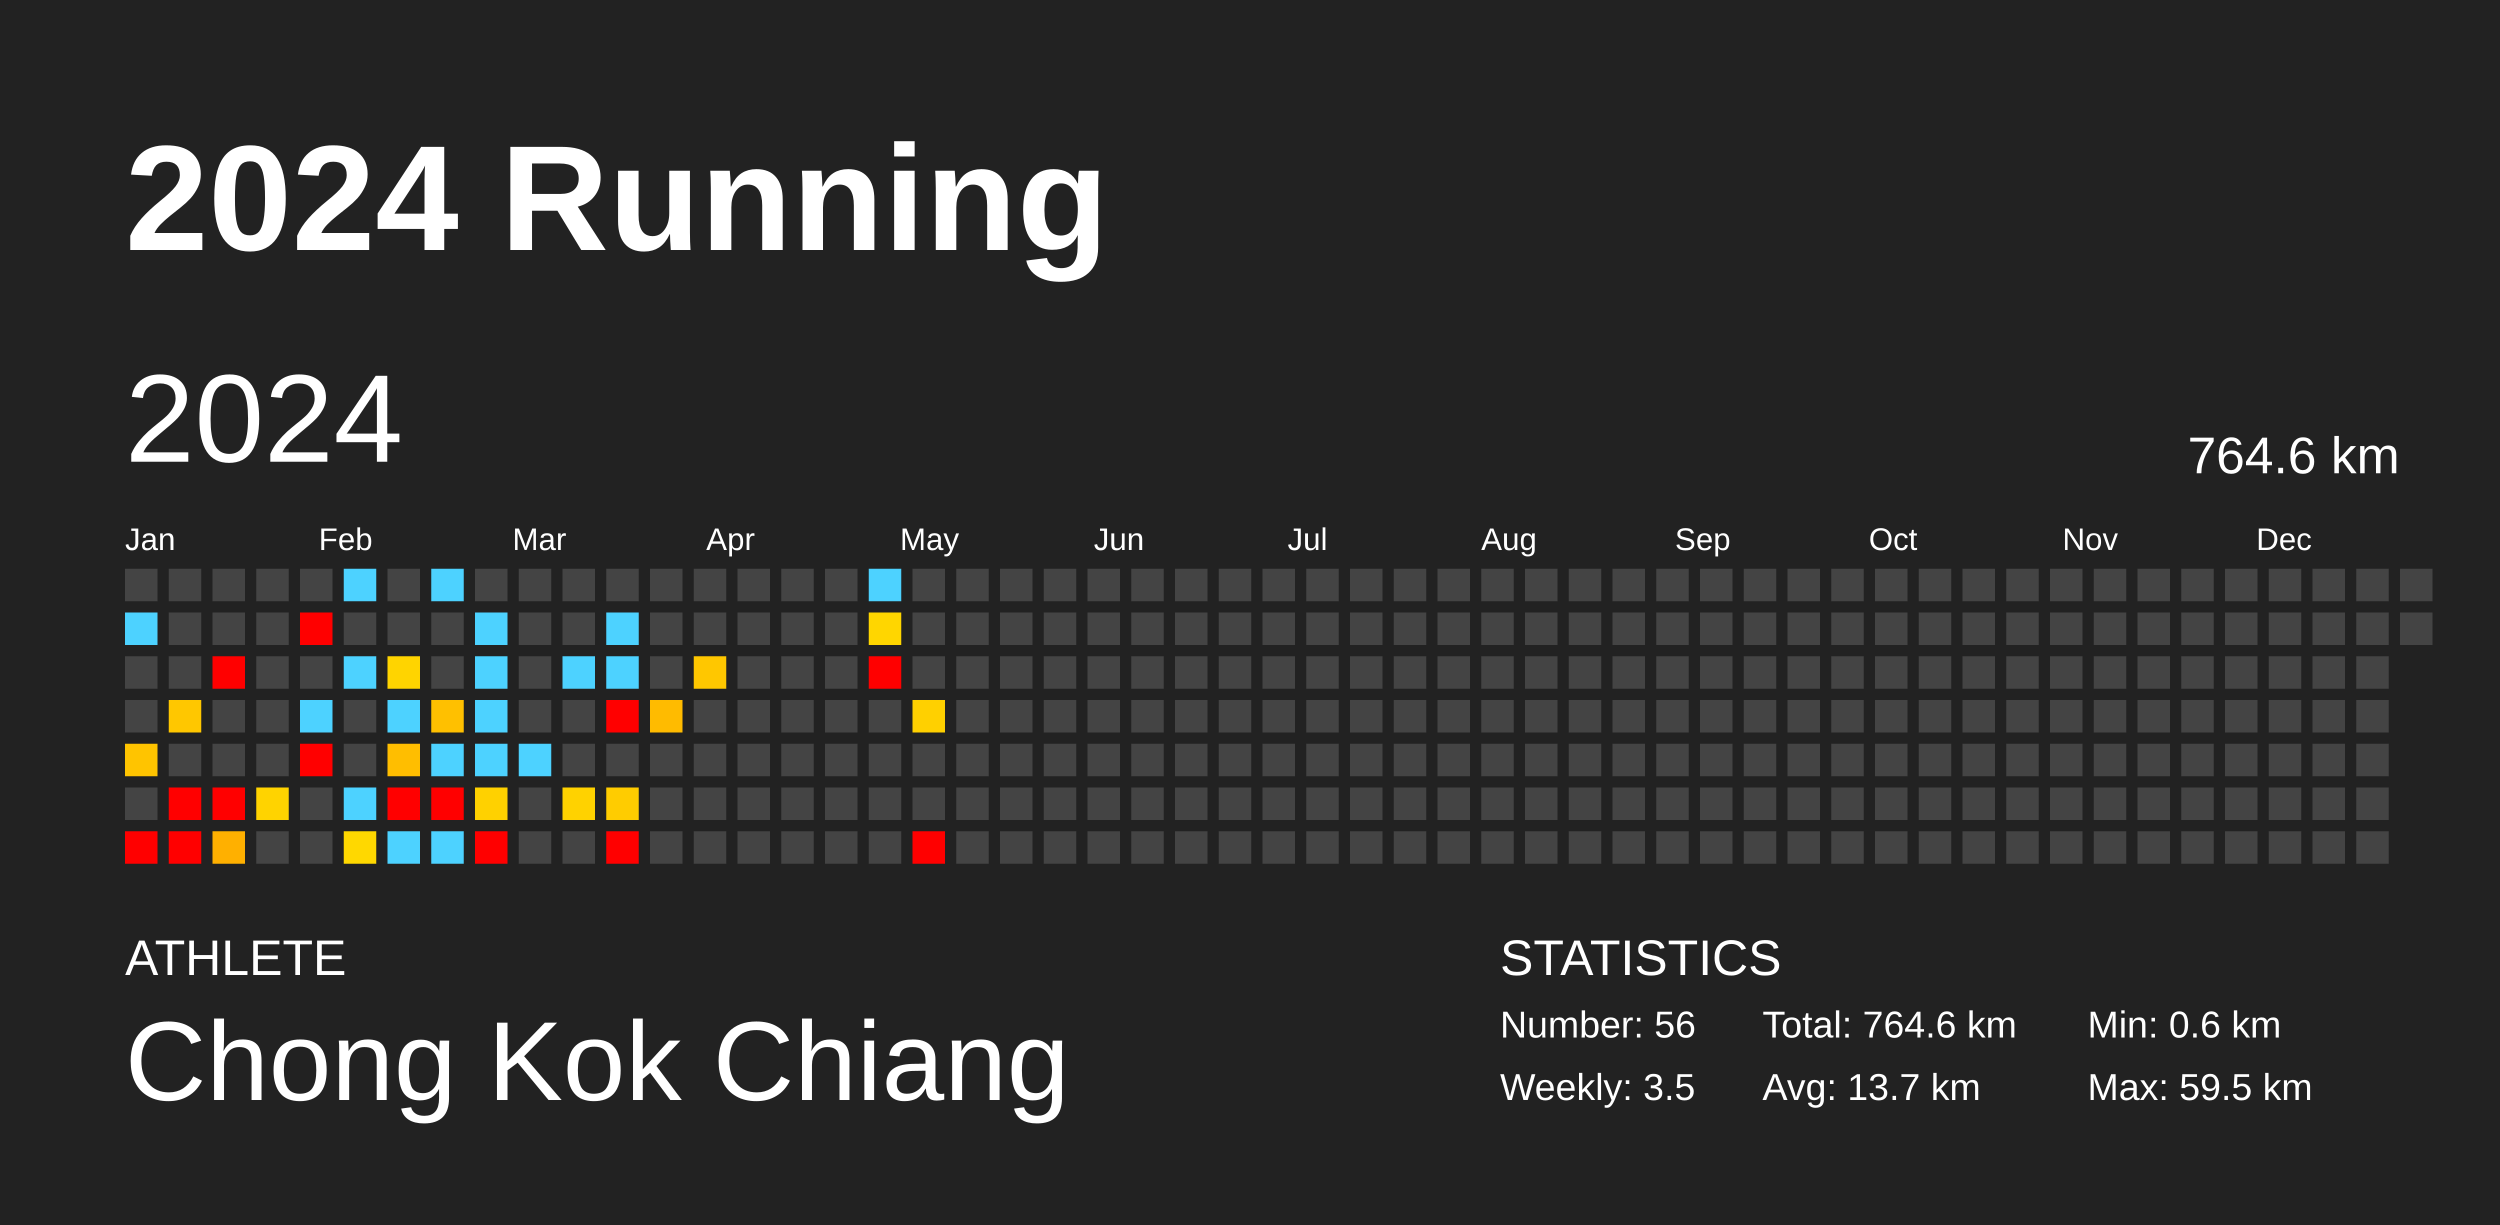
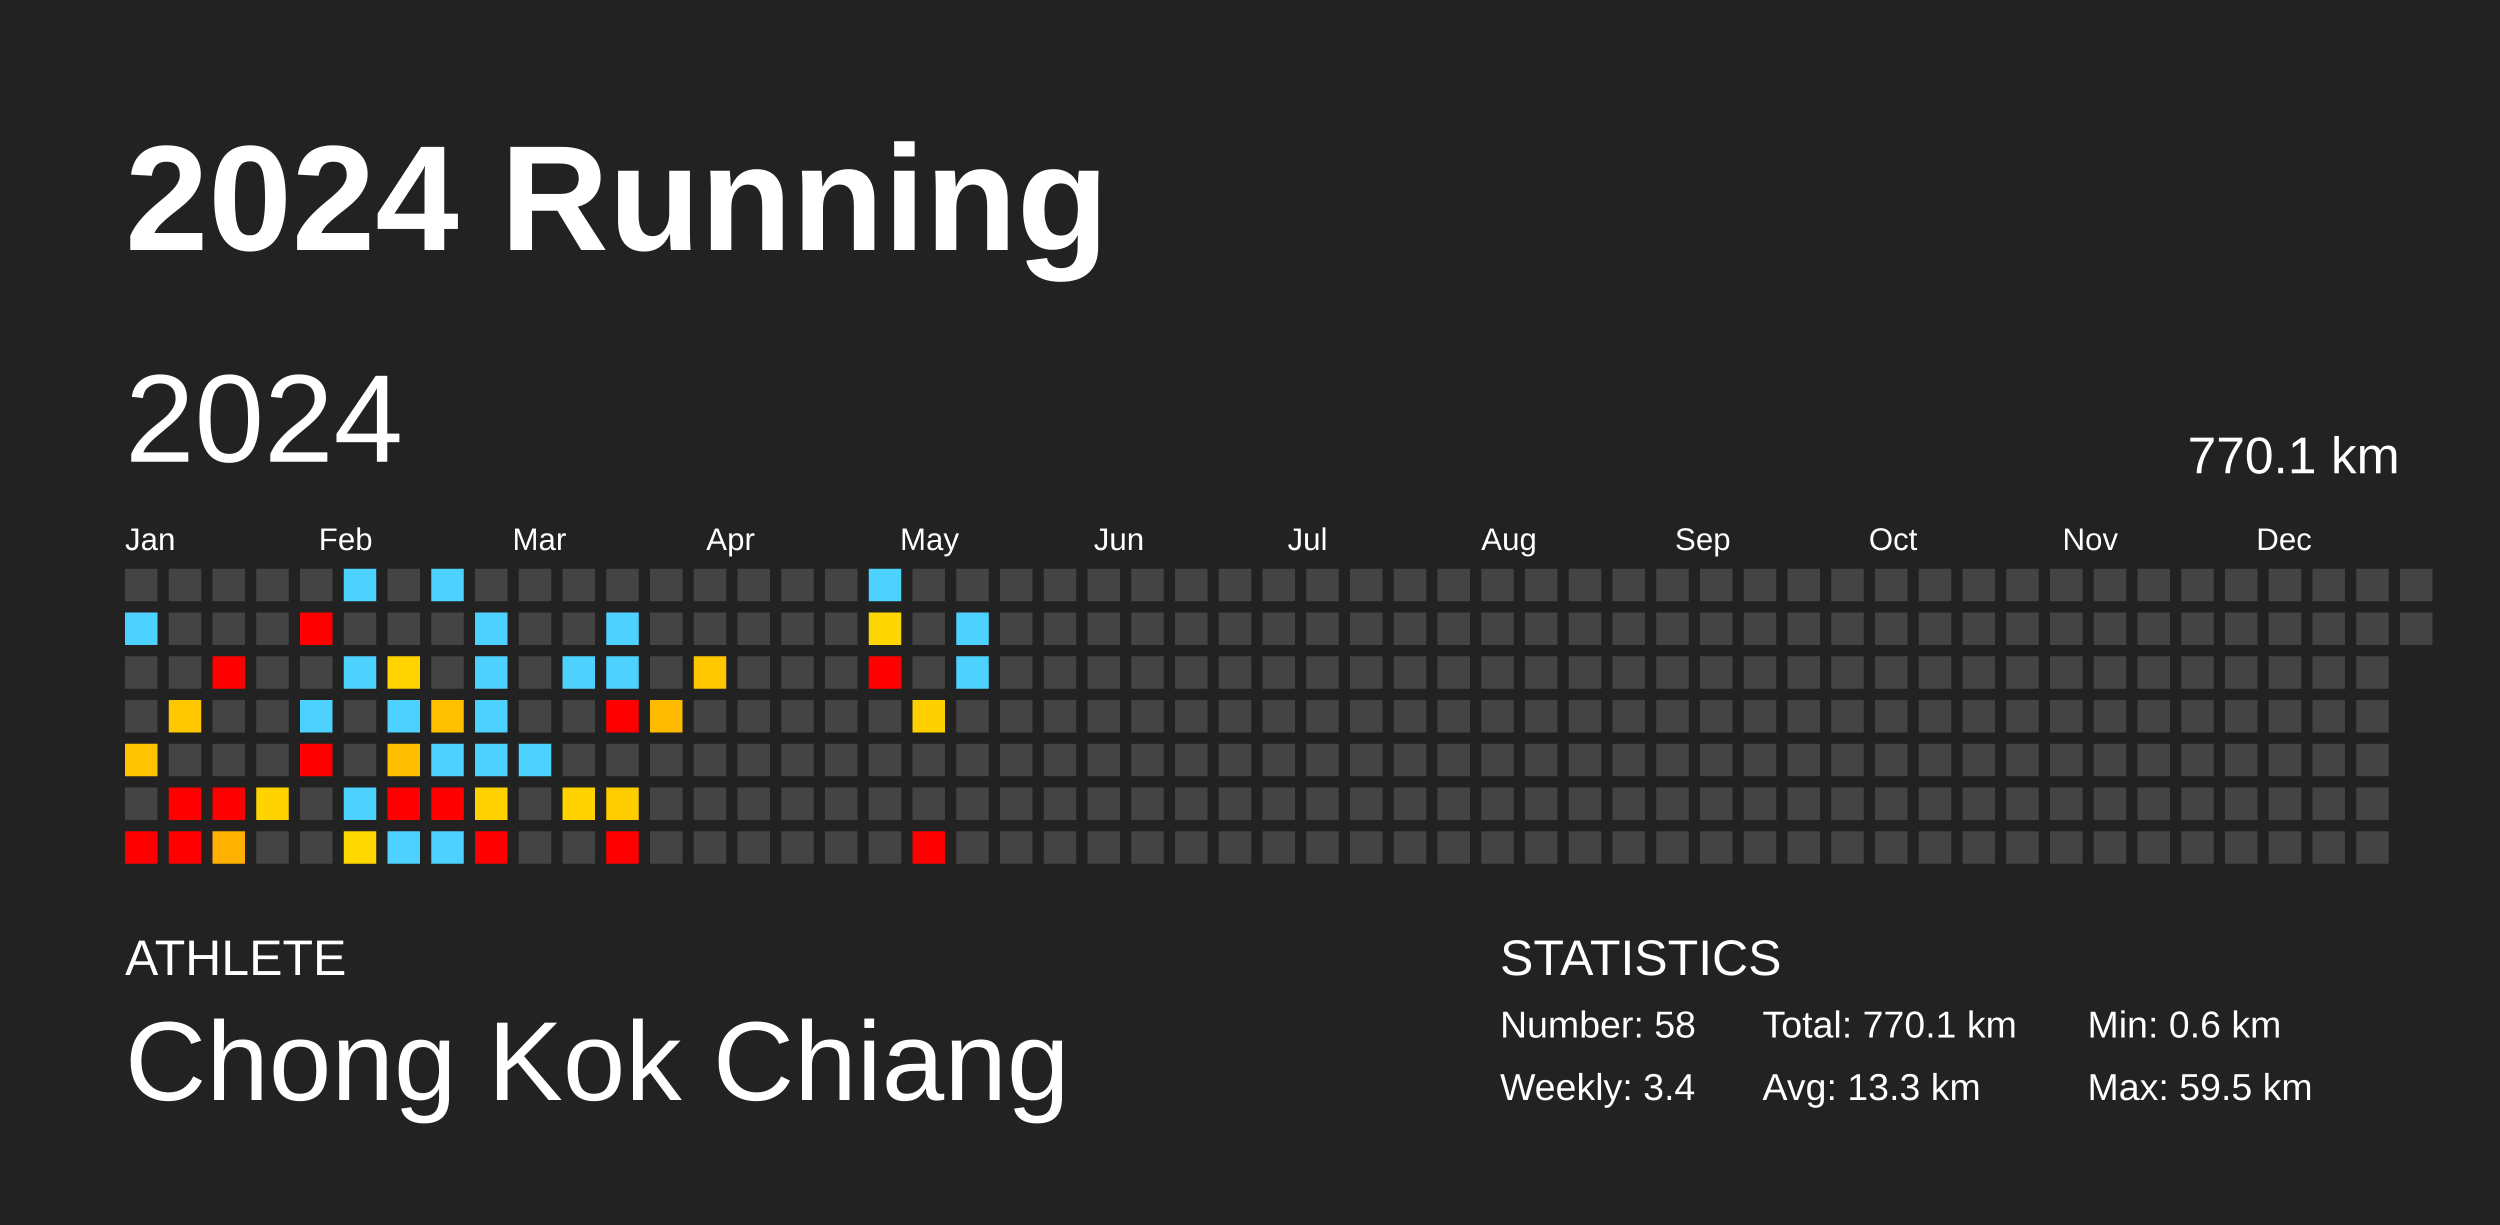
<svg xmlns="http://www.w3.org/2000/svg" baseProfile="full" height="98mm" version="1.1" viewBox="0,0,200,98" width="200mm">
  <defs />
  <rect fill="#222222" height="98" width="200" x="0" y="0" />
  <text fill="#FFFFFF" style="font-size:12px; font-family:Arial; font-weight:bold;" x="10" y="20">2024 Running</text>
  <text fill="#FFFFFF" style="font-size:4px; font-family:Arial" x="10" y="78">ATHLETE</text>
  <text fill="#FFFFFF" style="font-size:9px; font-family:Arial" x="10" y="88">Chong Kok Chiang</text>
  <text fill="#FFFFFF" style="font-size:4px; font-family:Arial" x="120" y="78">STATISTICS</text>
-   <text fill="#FFFFFF" style="font-size:3px; font-family:Arial" x="120" y="83">Number: 56</text>
-   <text fill="#FFFFFF" style="font-size:3px; font-family:Arial" x="120" y="88">Weekly: 3.5</text>
-   <text fill="#FFFFFF" style="font-size:3px; font-family:Arial" x="141" y="83">Total: 764.6 km</text>
-   <text fill="#FFFFFF" style="font-size:3px; font-family:Arial" x="141" y="88">Avg: 13.7 km</text>
+   <text fill="#FFFFFF" style="font-size:3px; font-family:Arial" x="120" y="83">Number: 58</text>
+   <text fill="#FFFFFF" style="font-size:3px; font-family:Arial" x="120" y="88">Weekly: 3.4</text>
+   <text fill="#FFFFFF" style="font-size:3px; font-family:Arial" x="141" y="83">Total: 770.1 km</text>
+   <text fill="#FFFFFF" style="font-size:3px; font-family:Arial" x="141" y="88">Avg: 13.3 km</text>
  <text fill="#FFFFFF" style="font-size:3px; font-family:Arial" x="167" y="83">Min: 0.6 km</text>
  <text fill="#FFFFFF" style="font-size:3px; font-family:Arial" x="167" y="88">Max: 59.5 km</text>
  <text dominant-baseline="hanging" fill="#FFFFFF" style="font-size:10.0px; font-family:Arial;" x="10" y="30">2024</text>
-   <text dominant-baseline="hanging" fill="#FFFFFF" style="font-size:4.125px; font-family:Arial;" x="175" y="35">764.6 km</text>
+   <text dominant-baseline="hanging" fill="#FFFFFF" style="font-size:4.125px; font-family:Arial;" x="175" y="35">770.1 km</text>
  <text fill="#FFFFFF" style="font-size:2.5px; font-family:Arial" x="10.0" y="44">Jan</text>
  <text fill="#FFFFFF" style="font-size:2.5px; font-family:Arial" x="25.5" y="44">Feb</text>
  <text fill="#FFFFFF" style="font-size:2.5px; font-family:Arial" x="41.0" y="44">Mar</text>
  <text fill="#FFFFFF" style="font-size:2.5px; font-family:Arial" x="56.5" y="44">Apr</text>
  <text fill="#FFFFFF" style="font-size:2.5px; font-family:Arial" x="72.0" y="44">May</text>
  <text fill="#FFFFFF" style="font-size:2.5px; font-family:Arial" x="87.5" y="44">Jun</text>
  <text fill="#FFFFFF" style="font-size:2.5px; font-family:Arial" x="103.0" y="44">Jul</text>
  <text fill="#FFFFFF" style="font-size:2.5px; font-family:Arial" x="118.5" y="44">Aug</text>
  <text fill="#FFFFFF" style="font-size:2.5px; font-family:Arial" x="134.0" y="44">Sep</text>
  <text fill="#FFFFFF" style="font-size:2.5px; font-family:Arial" x="149.5" y="44">Oct</text>
  <text fill="#FFFFFF" style="font-size:2.5px; font-family:Arial" x="165.0" y="44">Nov</text>
  <text fill="#FFFFFF" style="font-size:2.5px; font-family:Arial" x="180.5" y="44">Dec</text>
  <rect fill="#444444" height="2.6" width="2.6" x="10.0" y="45.5" />
  <rect fill="#4dd2ff" height="2.6" width="2.6" x="10.0" y="49.0" />
  <rect fill="#444444" height="2.6" width="2.6" x="10.0" y="52.5" />
  <rect fill="#444444" height="2.6" width="2.6" x="10.0" y="56.0" />
  <rect fill="#ffc400" height="2.6" width="2.6" x="10.0" y="59.5" />
  <rect fill="#444444" height="2.6" width="2.6" x="10.0" y="63.0" />
  <rect fill="red" height="2.6" width="2.6" x="10.0" y="66.5" />
  <rect fill="#444444" height="2.6" width="2.6" x="13.5" y="45.5" />
  <rect fill="#444444" height="2.6" width="2.6" x="13.5" y="49.0" />
  <rect fill="#444444" height="2.6" width="2.6" x="13.5" y="52.5" />
  <rect fill="#ffc700" height="2.6" width="2.6" x="13.5" y="56.0" />
  <rect fill="#444444" height="2.6" width="2.6" x="13.5" y="59.5" />
  <rect fill="red" height="2.6" width="2.6" x="13.5" y="63.0" />
  <rect fill="red" height="2.6" width="2.6" x="13.5" y="66.5" />
  <rect fill="#444444" height="2.6" width="2.6" x="17.0" y="45.5" />
  <rect fill="#444444" height="2.6" width="2.6" x="17.0" y="49.0" />
  <rect fill="red" height="2.6" width="2.6" x="17.0" y="52.5" />
  <rect fill="#444444" height="2.6" width="2.6" x="17.0" y="56.0" />
  <rect fill="#444444" height="2.6" width="2.6" x="17.0" y="59.5" />
  <rect fill="red" height="2.6" width="2.6" x="17.0" y="63.0" />
  <rect fill="#ffb000" height="2.6" width="2.6" x="17.0" y="66.5" />
  <rect fill="#444444" height="2.6" width="2.6" x="20.5" y="45.5" />
  <rect fill="#444444" height="2.6" width="2.6" x="20.5" y="49.0" />
  <rect fill="#444444" height="2.6" width="2.6" x="20.5" y="52.5" />
  <rect fill="#444444" height="2.6" width="2.6" x="20.5" y="56.0" />
  <rect fill="#444444" height="2.6" width="2.6" x="20.5" y="59.5" />
  <rect fill="#ffd300" height="2.6" width="2.6" x="20.5" y="63.0" />
  <rect fill="#444444" height="2.6" width="2.6" x="20.5" y="66.5" />
  <rect fill="#444444" height="2.6" width="2.6" x="24.0" y="45.5" />
  <rect fill="red" height="2.6" width="2.6" x="24.0" y="49.0" />
  <rect fill="#444444" height="2.6" width="2.6" x="24.0" y="52.5" />
  <rect fill="#4dd2ff" height="2.6" width="2.6" x="24.0" y="56.0" />
  <rect fill="red" height="2.6" width="2.6" x="24.0" y="59.5" />
  <rect fill="#444444" height="2.6" width="2.6" x="24.0" y="63.0" />
  <rect fill="#444444" height="2.6" width="2.6" x="24.0" y="66.5" />
  <rect fill="#4dd2ff" height="2.6" width="2.6" x="27.5" y="45.5" />
  <rect fill="#444444" height="2.6" width="2.6" x="27.5" y="49.0" />
  <rect fill="#4dd2ff" height="2.6" width="2.6" x="27.5" y="52.5" />
  <rect fill="#444444" height="2.6" width="2.6" x="27.5" y="56.0" />
  <rect fill="#444444" height="2.6" width="2.6" x="27.5" y="59.5" />
  <rect fill="#4dd2ff" height="2.6" width="2.6" x="27.5" y="63.0" />
  <rect fill="#ffd800" height="2.6" width="2.6" x="27.5" y="66.5" />
  <rect fill="#444444" height="2.6" width="2.6" x="31.0" y="45.5" />
  <rect fill="#444444" height="2.6" width="2.6" x="31.0" y="49.0" />
  <rect fill="#ffd400" height="2.6" width="2.6" x="31.0" y="52.5" />
  <rect fill="#4dd2ff" height="2.6" width="2.6" x="31.0" y="56.0" />
  <rect fill="#ffbe00" height="2.6" width="2.6" x="31.0" y="59.5" />
  <rect fill="red" height="2.6" width="2.6" x="31.0" y="63.0" />
  <rect fill="#4dd2ff" height="2.6" width="2.6" x="31.0" y="66.5" />
  <rect fill="#4dd2ff" height="2.6" width="2.6" x="34.5" y="45.5" />
  <rect fill="#444444" height="2.6" width="2.6" x="34.5" y="49.0" />
  <rect fill="#444444" height="2.6" width="2.6" x="34.5" y="52.5" />
  <rect fill="#ffc000" height="2.6" width="2.6" x="34.5" y="56.0" />
  <rect fill="#4dd2ff" height="2.6" width="2.6" x="34.5" y="59.5" />
  <rect fill="red" height="2.6" width="2.6" x="34.5" y="63.0" />
  <rect fill="#4dd2ff" height="2.6" width="2.6" x="34.5" y="66.5" />
  <rect fill="#444444" height="2.6" width="2.6" x="38.0" y="45.5" />
  <rect fill="#4dd2ff" height="2.6" width="2.6" x="38.0" y="49.0" />
  <rect fill="#4dd2ff" height="2.6" width="2.6" x="38.0" y="52.5" />
  <rect fill="#4dd2ff" height="2.6" width="2.6" x="38.0" y="56.0" />
  <rect fill="#4dd2ff" height="2.6" width="2.6" x="38.0" y="59.5" />
  <rect fill="#ffd100" height="2.6" width="2.6" x="38.0" y="63.0" />
  <rect fill="red" height="2.6" width="2.6" x="38.0" y="66.5" />
  <rect fill="#444444" height="2.6" width="2.6" x="41.5" y="45.5" />
  <rect fill="#444444" height="2.6" width="2.6" x="41.5" y="49.0" />
  <rect fill="#444444" height="2.6" width="2.6" x="41.5" y="52.5" />
  <rect fill="#444444" height="2.6" width="2.6" x="41.5" y="56.0" />
  <rect fill="#4dd2ff" height="2.6" width="2.6" x="41.5" y="59.5" />
  <rect fill="#444444" height="2.6" width="2.6" x="41.5" y="63.0" />
  <rect fill="#444444" height="2.6" width="2.6" x="41.5" y="66.5" />
  <rect fill="#444444" height="2.6" width="2.6" x="45.0" y="45.5" />
  <rect fill="#444444" height="2.6" width="2.6" x="45.0" y="49.0" />
  <rect fill="#4dd2ff" height="2.6" width="2.6" x="45.0" y="52.5" />
  <rect fill="#444444" height="2.6" width="2.6" x="45.0" y="56.0" />
  <rect fill="#444444" height="2.6" width="2.6" x="45.0" y="59.5" />
  <rect fill="#ffd200" height="2.6" width="2.6" x="45.0" y="63.0" />
  <rect fill="#444444" height="2.6" width="2.6" x="45.0" y="66.5" />
  <rect fill="#444444" height="2.6" width="2.6" x="48.5" y="45.5" />
  <rect fill="#4dd2ff" height="2.6" width="2.6" x="48.5" y="49.0" />
  <rect fill="#4dd2ff" height="2.6" width="2.6" x="48.5" y="52.5" />
  <rect fill="red" height="2.6" width="2.6" x="48.5" y="56.0" />
  <rect fill="#444444" height="2.6" width="2.6" x="48.5" y="59.5" />
  <rect fill="#ffcc00" height="2.6" width="2.6" x="48.5" y="63.0" />
  <rect fill="red" height="2.6" width="2.6" x="48.5" y="66.5" />
  <rect fill="#444444" height="2.6" width="2.6" x="52.0" y="45.5" />
  <rect fill="#444444" height="2.6" width="2.6" x="52.0" y="49.0" />
  <rect fill="#444444" height="2.6" width="2.6" x="52.0" y="52.5" />
  <rect fill="#ffbb00" height="2.6" width="2.6" x="52.0" y="56.0" />
  <rect fill="#444444" height="2.6" width="2.6" x="52.0" y="59.5" />
  <rect fill="#444444" height="2.6" width="2.6" x="52.0" y="63.0" />
  <rect fill="#444444" height="2.6" width="2.6" x="52.0" y="66.5" />
  <rect fill="#444444" height="2.6" width="2.6" x="55.5" y="45.5" />
  <rect fill="#444444" height="2.6" width="2.6" x="55.5" y="49.0" />
  <rect fill="#ffc700" height="2.6" width="2.6" x="55.5" y="52.5" />
  <rect fill="#444444" height="2.6" width="2.6" x="55.5" y="56.0" />
  <rect fill="#444444" height="2.6" width="2.6" x="55.5" y="59.5" />
  <rect fill="#444444" height="2.6" width="2.6" x="55.5" y="63.0" />
  <rect fill="#444444" height="2.6" width="2.6" x="55.5" y="66.5" />
  <rect fill="#444444" height="2.6" width="2.6" x="59.0" y="45.5" />
  <rect fill="#444444" height="2.6" width="2.6" x="59.0" y="49.0" />
  <rect fill="#444444" height="2.6" width="2.6" x="59.0" y="52.5" />
  <rect fill="#444444" height="2.6" width="2.6" x="59.0" y="56.0" />
  <rect fill="#444444" height="2.6" width="2.6" x="59.0" y="59.5" />
  <rect fill="#444444" height="2.6" width="2.6" x="59.0" y="63.0" />
  <rect fill="#444444" height="2.6" width="2.6" x="59.0" y="66.5" />
  <rect fill="#444444" height="2.6" width="2.6" x="62.5" y="45.5" />
  <rect fill="#444444" height="2.6" width="2.6" x="62.5" y="49.0" />
  <rect fill="#444444" height="2.6" width="2.6" x="62.5" y="52.5" />
  <rect fill="#444444" height="2.6" width="2.6" x="62.5" y="56.0" />
  <rect fill="#444444" height="2.6" width="2.6" x="62.5" y="59.5" />
  <rect fill="#444444" height="2.6" width="2.6" x="62.5" y="63.0" />
  <rect fill="#444444" height="2.6" width="2.6" x="62.5" y="66.5" />
  <rect fill="#444444" height="2.6" width="2.6" x="66.0" y="45.5" />
  <rect fill="#444444" height="2.6" width="2.6" x="66.0" y="49.0" />
  <rect fill="#444444" height="2.6" width="2.6" x="66.0" y="52.5" />
  <rect fill="#444444" height="2.6" width="2.6" x="66.0" y="56.0" />
  <rect fill="#444444" height="2.6" width="2.6" x="66.0" y="59.5" />
  <rect fill="#444444" height="2.6" width="2.6" x="66.0" y="63.0" />
  <rect fill="#444444" height="2.6" width="2.6" x="66.0" y="66.5" />
  <rect fill="#4dd2ff" height="2.6" width="2.6" x="69.5" y="45.5" />
  <rect fill="#ffd600" height="2.6" width="2.6" x="69.5" y="49.0" />
  <rect fill="red" height="2.6" width="2.6" x="69.5" y="52.5" />
  <rect fill="#444444" height="2.6" width="2.6" x="69.5" y="56.0" />
  <rect fill="#444444" height="2.6" width="2.6" x="69.5" y="59.5" />
  <rect fill="#444444" height="2.6" width="2.6" x="69.5" y="63.0" />
  <rect fill="#444444" height="2.6" width="2.6" x="69.5" y="66.5" />
  <rect fill="#444444" height="2.6" width="2.6" x="73.0" y="45.5" />
  <rect fill="#444444" height="2.6" width="2.6" x="73.0" y="49.0" />
  <rect fill="#444444" height="2.6" width="2.6" x="73.0" y="52.5" />
  <rect fill="#ffd000" height="2.6" width="2.6" x="73.0" y="56.0" />
  <rect fill="#444444" height="2.6" width="2.6" x="73.0" y="59.5" />
  <rect fill="#444444" height="2.6" width="2.6" x="73.0" y="63.0" />
  <rect fill="red" height="2.6" width="2.6" x="73.0" y="66.5" />
  <rect fill="#444444" height="2.6" width="2.6" x="76.5" y="45.5" />
-   <rect fill="#444444" height="2.6" width="2.6" x="76.5" y="49.0" />
-   <rect fill="#444444" height="2.6" width="2.6" x="76.5" y="52.5" />
+   <rect fill="#4dd2ff" height="2.6" width="2.6" x="76.5" y="49.0" />
+   <rect fill="#4dd2ff" height="2.6" width="2.6" x="76.5" y="52.5" />
  <rect fill="#444444" height="2.6" width="2.6" x="76.5" y="56.0" />
  <rect fill="#444444" height="2.6" width="2.6" x="76.5" y="59.5" />
  <rect fill="#444444" height="2.6" width="2.6" x="76.5" y="63.0" />
  <rect fill="#444444" height="2.6" width="2.6" x="76.5" y="66.5" />
  <rect fill="#444444" height="2.6" width="2.6" x="80.0" y="45.5" />
  <rect fill="#444444" height="2.6" width="2.6" x="80.0" y="49.0" />
  <rect fill="#444444" height="2.6" width="2.6" x="80.0" y="52.5" />
  <rect fill="#444444" height="2.6" width="2.6" x="80.0" y="56.0" />
  <rect fill="#444444" height="2.6" width="2.6" x="80.0" y="59.5" />
  <rect fill="#444444" height="2.6" width="2.6" x="80.0" y="63.0" />
  <rect fill="#444444" height="2.6" width="2.6" x="80.0" y="66.5" />
  <rect fill="#444444" height="2.6" width="2.6" x="83.5" y="45.5" />
  <rect fill="#444444" height="2.6" width="2.6" x="83.5" y="49.0" />
  <rect fill="#444444" height="2.6" width="2.6" x="83.5" y="52.5" />
  <rect fill="#444444" height="2.6" width="2.6" x="83.5" y="56.0" />
  <rect fill="#444444" height="2.6" width="2.6" x="83.5" y="59.5" />
  <rect fill="#444444" height="2.6" width="2.6" x="83.5" y="63.0" />
  <rect fill="#444444" height="2.6" width="2.6" x="83.5" y="66.5" />
  <rect fill="#444444" height="2.6" width="2.6" x="87.0" y="45.5" />
  <rect fill="#444444" height="2.6" width="2.6" x="87.0" y="49.0" />
  <rect fill="#444444" height="2.6" width="2.6" x="87.0" y="52.5" />
  <rect fill="#444444" height="2.6" width="2.6" x="87.0" y="56.0" />
  <rect fill="#444444" height="2.6" width="2.6" x="87.0" y="59.5" />
  <rect fill="#444444" height="2.6" width="2.6" x="87.0" y="63.0" />
  <rect fill="#444444" height="2.6" width="2.6" x="87.0" y="66.5" />
  <rect fill="#444444" height="2.6" width="2.6" x="90.5" y="45.5" />
  <rect fill="#444444" height="2.6" width="2.6" x="90.5" y="49.0" />
  <rect fill="#444444" height="2.6" width="2.6" x="90.5" y="52.5" />
  <rect fill="#444444" height="2.6" width="2.6" x="90.5" y="56.0" />
  <rect fill="#444444" height="2.6" width="2.6" x="90.5" y="59.5" />
  <rect fill="#444444" height="2.6" width="2.6" x="90.5" y="63.0" />
  <rect fill="#444444" height="2.6" width="2.6" x="90.5" y="66.5" />
  <rect fill="#444444" height="2.6" width="2.6" x="94.0" y="45.5" />
  <rect fill="#444444" height="2.6" width="2.6" x="94.0" y="49.0" />
  <rect fill="#444444" height="2.6" width="2.6" x="94.0" y="52.5" />
  <rect fill="#444444" height="2.6" width="2.6" x="94.0" y="56.0" />
  <rect fill="#444444" height="2.6" width="2.6" x="94.0" y="59.5" />
  <rect fill="#444444" height="2.6" width="2.6" x="94.0" y="63.0" />
  <rect fill="#444444" height="2.6" width="2.6" x="94.0" y="66.5" />
  <rect fill="#444444" height="2.6" width="2.6" x="97.5" y="45.5" />
  <rect fill="#444444" height="2.6" width="2.6" x="97.5" y="49.0" />
  <rect fill="#444444" height="2.6" width="2.6" x="97.5" y="52.5" />
  <rect fill="#444444" height="2.6" width="2.6" x="97.5" y="56.0" />
  <rect fill="#444444" height="2.6" width="2.6" x="97.5" y="59.5" />
  <rect fill="#444444" height="2.6" width="2.6" x="97.5" y="63.0" />
  <rect fill="#444444" height="2.6" width="2.6" x="97.5" y="66.5" />
  <rect fill="#444444" height="2.6" width="2.6" x="101.0" y="45.5" />
  <rect fill="#444444" height="2.6" width="2.6" x="101.0" y="49.0" />
  <rect fill="#444444" height="2.6" width="2.6" x="101.0" y="52.5" />
  <rect fill="#444444" height="2.6" width="2.6" x="101.0" y="56.0" />
  <rect fill="#444444" height="2.6" width="2.6" x="101.0" y="59.5" />
  <rect fill="#444444" height="2.6" width="2.6" x="101.0" y="63.0" />
  <rect fill="#444444" height="2.6" width="2.6" x="101.0" y="66.5" />
  <rect fill="#444444" height="2.6" width="2.6" x="104.5" y="45.5" />
  <rect fill="#444444" height="2.6" width="2.6" x="104.5" y="49.0" />
  <rect fill="#444444" height="2.6" width="2.6" x="104.5" y="52.5" />
  <rect fill="#444444" height="2.6" width="2.6" x="104.5" y="56.0" />
  <rect fill="#444444" height="2.6" width="2.6" x="104.5" y="59.5" />
  <rect fill="#444444" height="2.6" width="2.6" x="104.5" y="63.0" />
  <rect fill="#444444" height="2.6" width="2.6" x="104.5" y="66.5" />
  <rect fill="#444444" height="2.6" width="2.6" x="108.0" y="45.5" />
  <rect fill="#444444" height="2.6" width="2.6" x="108.0" y="49.0" />
  <rect fill="#444444" height="2.6" width="2.6" x="108.0" y="52.5" />
  <rect fill="#444444" height="2.6" width="2.6" x="108.0" y="56.0" />
  <rect fill="#444444" height="2.6" width="2.6" x="108.0" y="59.5" />
  <rect fill="#444444" height="2.6" width="2.6" x="108.0" y="63.0" />
  <rect fill="#444444" height="2.6" width="2.6" x="108.0" y="66.5" />
  <rect fill="#444444" height="2.6" width="2.6" x="111.5" y="45.5" />
  <rect fill="#444444" height="2.6" width="2.6" x="111.5" y="49.0" />
  <rect fill="#444444" height="2.6" width="2.6" x="111.5" y="52.5" />
  <rect fill="#444444" height="2.6" width="2.6" x="111.5" y="56.0" />
  <rect fill="#444444" height="2.6" width="2.6" x="111.5" y="59.5" />
  <rect fill="#444444" height="2.6" width="2.6" x="111.5" y="63.0" />
  <rect fill="#444444" height="2.6" width="2.6" x="111.5" y="66.5" />
  <rect fill="#444444" height="2.6" width="2.6" x="115.0" y="45.5" />
  <rect fill="#444444" height="2.6" width="2.6" x="115.0" y="49.0" />
  <rect fill="#444444" height="2.6" width="2.6" x="115.0" y="52.5" />
  <rect fill="#444444" height="2.6" width="2.6" x="115.0" y="56.0" />
  <rect fill="#444444" height="2.6" width="2.6" x="115.0" y="59.5" />
  <rect fill="#444444" height="2.6" width="2.6" x="115.0" y="63.0" />
  <rect fill="#444444" height="2.6" width="2.6" x="115.0" y="66.5" />
  <rect fill="#444444" height="2.6" width="2.6" x="118.5" y="45.5" />
  <rect fill="#444444" height="2.6" width="2.6" x="118.5" y="49.0" />
  <rect fill="#444444" height="2.6" width="2.6" x="118.5" y="52.5" />
  <rect fill="#444444" height="2.6" width="2.6" x="118.5" y="56.0" />
  <rect fill="#444444" height="2.6" width="2.6" x="118.5" y="59.5" />
  <rect fill="#444444" height="2.6" width="2.6" x="118.5" y="63.0" />
  <rect fill="#444444" height="2.6" width="2.6" x="118.5" y="66.5" />
  <rect fill="#444444" height="2.6" width="2.6" x="122.0" y="45.5" />
  <rect fill="#444444" height="2.6" width="2.6" x="122.0" y="49.0" />
  <rect fill="#444444" height="2.6" width="2.6" x="122.0" y="52.5" />
  <rect fill="#444444" height="2.6" width="2.6" x="122.0" y="56.0" />
  <rect fill="#444444" height="2.6" width="2.6" x="122.0" y="59.5" />
  <rect fill="#444444" height="2.6" width="2.6" x="122.0" y="63.0" />
  <rect fill="#444444" height="2.6" width="2.6" x="122.0" y="66.5" />
  <rect fill="#444444" height="2.6" width="2.6" x="125.5" y="45.5" />
  <rect fill="#444444" height="2.6" width="2.6" x="125.5" y="49.0" />
  <rect fill="#444444" height="2.6" width="2.6" x="125.5" y="52.5" />
  <rect fill="#444444" height="2.6" width="2.6" x="125.5" y="56.0" />
  <rect fill="#444444" height="2.6" width="2.6" x="125.5" y="59.5" />
  <rect fill="#444444" height="2.6" width="2.6" x="125.5" y="63.0" />
  <rect fill="#444444" height="2.6" width="2.6" x="125.5" y="66.5" />
  <rect fill="#444444" height="2.6" width="2.6" x="129.0" y="45.5" />
  <rect fill="#444444" height="2.6" width="2.6" x="129.0" y="49.0" />
  <rect fill="#444444" height="2.6" width="2.6" x="129.0" y="52.5" />
  <rect fill="#444444" height="2.6" width="2.6" x="129.0" y="56.0" />
  <rect fill="#444444" height="2.6" width="2.6" x="129.0" y="59.5" />
  <rect fill="#444444" height="2.6" width="2.6" x="129.0" y="63.0" />
  <rect fill="#444444" height="2.6" width="2.6" x="129.0" y="66.5" />
  <rect fill="#444444" height="2.6" width="2.6" x="132.5" y="45.5" />
  <rect fill="#444444" height="2.6" width="2.6" x="132.5" y="49.0" />
  <rect fill="#444444" height="2.6" width="2.6" x="132.5" y="52.5" />
  <rect fill="#444444" height="2.6" width="2.6" x="132.5" y="56.0" />
  <rect fill="#444444" height="2.6" width="2.6" x="132.5" y="59.5" />
  <rect fill="#444444" height="2.6" width="2.6" x="132.5" y="63.0" />
  <rect fill="#444444" height="2.6" width="2.6" x="132.5" y="66.5" />
  <rect fill="#444444" height="2.6" width="2.6" x="136.0" y="45.5" />
  <rect fill="#444444" height="2.6" width="2.6" x="136.0" y="49.0" />
  <rect fill="#444444" height="2.6" width="2.6" x="136.0" y="52.5" />
  <rect fill="#444444" height="2.6" width="2.6" x="136.0" y="56.0" />
  <rect fill="#444444" height="2.6" width="2.6" x="136.0" y="59.5" />
  <rect fill="#444444" height="2.6" width="2.6" x="136.0" y="63.0" />
  <rect fill="#444444" height="2.6" width="2.6" x="136.0" y="66.5" />
  <rect fill="#444444" height="2.6" width="2.6" x="139.5" y="45.5" />
  <rect fill="#444444" height="2.6" width="2.6" x="139.5" y="49.0" />
  <rect fill="#444444" height="2.6" width="2.6" x="139.5" y="52.5" />
  <rect fill="#444444" height="2.6" width="2.6" x="139.5" y="56.0" />
  <rect fill="#444444" height="2.6" width="2.6" x="139.5" y="59.5" />
  <rect fill="#444444" height="2.6" width="2.6" x="139.5" y="63.0" />
  <rect fill="#444444" height="2.6" width="2.6" x="139.5" y="66.5" />
  <rect fill="#444444" height="2.6" width="2.6" x="143.0" y="45.5" />
  <rect fill="#444444" height="2.6" width="2.6" x="143.0" y="49.0" />
  <rect fill="#444444" height="2.6" width="2.6" x="143.0" y="52.5" />
  <rect fill="#444444" height="2.6" width="2.6" x="143.0" y="56.0" />
  <rect fill="#444444" height="2.6" width="2.6" x="143.0" y="59.5" />
  <rect fill="#444444" height="2.6" width="2.6" x="143.0" y="63.0" />
  <rect fill="#444444" height="2.6" width="2.6" x="143.0" y="66.5" />
  <rect fill="#444444" height="2.6" width="2.6" x="146.5" y="45.5" />
  <rect fill="#444444" height="2.6" width="2.6" x="146.5" y="49.0" />
  <rect fill="#444444" height="2.6" width="2.6" x="146.5" y="52.5" />
  <rect fill="#444444" height="2.6" width="2.6" x="146.5" y="56.0" />
  <rect fill="#444444" height="2.6" width="2.6" x="146.5" y="59.5" />
  <rect fill="#444444" height="2.6" width="2.6" x="146.5" y="63.0" />
  <rect fill="#444444" height="2.6" width="2.6" x="146.5" y="66.5" />
  <rect fill="#444444" height="2.6" width="2.6" x="150.0" y="45.5" />
  <rect fill="#444444" height="2.6" width="2.6" x="150.0" y="49.0" />
  <rect fill="#444444" height="2.6" width="2.6" x="150.0" y="52.5" />
  <rect fill="#444444" height="2.6" width="2.6" x="150.0" y="56.0" />
  <rect fill="#444444" height="2.6" width="2.6" x="150.0" y="59.5" />
  <rect fill="#444444" height="2.6" width="2.6" x="150.0" y="63.0" />
  <rect fill="#444444" height="2.6" width="2.6" x="150.0" y="66.5" />
  <rect fill="#444444" height="2.6" width="2.6" x="153.5" y="45.5" />
  <rect fill="#444444" height="2.6" width="2.6" x="153.5" y="49.0" />
  <rect fill="#444444" height="2.6" width="2.6" x="153.5" y="52.5" />
  <rect fill="#444444" height="2.6" width="2.6" x="153.5" y="56.0" />
  <rect fill="#444444" height="2.6" width="2.6" x="153.5" y="59.5" />
  <rect fill="#444444" height="2.6" width="2.6" x="153.5" y="63.0" />
  <rect fill="#444444" height="2.6" width="2.6" x="153.5" y="66.5" />
  <rect fill="#444444" height="2.6" width="2.6" x="157.0" y="45.5" />
  <rect fill="#444444" height="2.6" width="2.6" x="157.0" y="49.0" />
  <rect fill="#444444" height="2.6" width="2.6" x="157.0" y="52.5" />
  <rect fill="#444444" height="2.6" width="2.6" x="157.0" y="56.0" />
  <rect fill="#444444" height="2.6" width="2.6" x="157.0" y="59.5" />
  <rect fill="#444444" height="2.6" width="2.6" x="157.0" y="63.0" />
  <rect fill="#444444" height="2.6" width="2.6" x="157.0" y="66.5" />
  <rect fill="#444444" height="2.6" width="2.6" x="160.5" y="45.5" />
  <rect fill="#444444" height="2.6" width="2.6" x="160.5" y="49.0" />
  <rect fill="#444444" height="2.6" width="2.6" x="160.5" y="52.5" />
  <rect fill="#444444" height="2.6" width="2.6" x="160.5" y="56.0" />
  <rect fill="#444444" height="2.6" width="2.6" x="160.5" y="59.5" />
  <rect fill="#444444" height="2.6" width="2.6" x="160.5" y="63.0" />
  <rect fill="#444444" height="2.6" width="2.6" x="160.5" y="66.5" />
  <rect fill="#444444" height="2.6" width="2.6" x="164.0" y="45.5" />
  <rect fill="#444444" height="2.6" width="2.6" x="164.0" y="49.0" />
  <rect fill="#444444" height="2.6" width="2.6" x="164.0" y="52.5" />
  <rect fill="#444444" height="2.6" width="2.6" x="164.0" y="56.0" />
  <rect fill="#444444" height="2.6" width="2.6" x="164.0" y="59.5" />
  <rect fill="#444444" height="2.6" width="2.6" x="164.0" y="63.0" />
  <rect fill="#444444" height="2.6" width="2.6" x="164.0" y="66.5" />
  <rect fill="#444444" height="2.6" width="2.6" x="167.5" y="45.5" />
  <rect fill="#444444" height="2.6" width="2.6" x="167.5" y="49.0" />
  <rect fill="#444444" height="2.6" width="2.6" x="167.5" y="52.5" />
  <rect fill="#444444" height="2.6" width="2.6" x="167.5" y="56.0" />
  <rect fill="#444444" height="2.6" width="2.6" x="167.5" y="59.5" />
  <rect fill="#444444" height="2.6" width="2.6" x="167.5" y="63.0" />
  <rect fill="#444444" height="2.6" width="2.6" x="167.5" y="66.5" />
  <rect fill="#444444" height="2.6" width="2.6" x="171.0" y="45.5" />
  <rect fill="#444444" height="2.6" width="2.6" x="171.0" y="49.0" />
  <rect fill="#444444" height="2.6" width="2.6" x="171.0" y="52.5" />
  <rect fill="#444444" height="2.6" width="2.6" x="171.0" y="56.0" />
  <rect fill="#444444" height="2.6" width="2.6" x="171.0" y="59.5" />
  <rect fill="#444444" height="2.6" width="2.6" x="171.0" y="63.0" />
  <rect fill="#444444" height="2.6" width="2.6" x="171.0" y="66.5" />
  <rect fill="#444444" height="2.6" width="2.6" x="174.5" y="45.5" />
  <rect fill="#444444" height="2.6" width="2.6" x="174.5" y="49.0" />
  <rect fill="#444444" height="2.6" width="2.6" x="174.5" y="52.5" />
  <rect fill="#444444" height="2.6" width="2.6" x="174.5" y="56.0" />
  <rect fill="#444444" height="2.6" width="2.6" x="174.5" y="59.5" />
  <rect fill="#444444" height="2.6" width="2.6" x="174.5" y="63.0" />
  <rect fill="#444444" height="2.6" width="2.6" x="174.5" y="66.5" />
  <rect fill="#444444" height="2.6" width="2.6" x="178.0" y="45.5" />
  <rect fill="#444444" height="2.6" width="2.6" x="178.0" y="49.0" />
  <rect fill="#444444" height="2.6" width="2.6" x="178.0" y="52.5" />
  <rect fill="#444444" height="2.6" width="2.6" x="178.0" y="56.0" />
  <rect fill="#444444" height="2.6" width="2.6" x="178.0" y="59.5" />
  <rect fill="#444444" height="2.6" width="2.6" x="178.0" y="63.0" />
  <rect fill="#444444" height="2.6" width="2.6" x="178.0" y="66.5" />
  <rect fill="#444444" height="2.6" width="2.6" x="181.5" y="45.5" />
  <rect fill="#444444" height="2.6" width="2.6" x="181.5" y="49.0" />
  <rect fill="#444444" height="2.6" width="2.6" x="181.5" y="52.5" />
  <rect fill="#444444" height="2.6" width="2.6" x="181.5" y="56.0" />
  <rect fill="#444444" height="2.6" width="2.6" x="181.5" y="59.5" />
  <rect fill="#444444" height="2.6" width="2.6" x="181.5" y="63.0" />
  <rect fill="#444444" height="2.6" width="2.6" x="181.5" y="66.5" />
  <rect fill="#444444" height="2.6" width="2.6" x="185.0" y="45.5" />
  <rect fill="#444444" height="2.6" width="2.6" x="185.0" y="49.0" />
  <rect fill="#444444" height="2.6" width="2.6" x="185.0" y="52.5" />
  <rect fill="#444444" height="2.6" width="2.6" x="185.0" y="56.0" />
  <rect fill="#444444" height="2.6" width="2.6" x="185.0" y="59.5" />
  <rect fill="#444444" height="2.6" width="2.6" x="185.0" y="63.0" />
  <rect fill="#444444" height="2.6" width="2.6" x="185.0" y="66.5" />
  <rect fill="#444444" height="2.6" width="2.6" x="188.5" y="45.5" />
  <rect fill="#444444" height="2.6" width="2.6" x="188.5" y="49.0" />
  <rect fill="#444444" height="2.6" width="2.6" x="188.5" y="52.5" />
  <rect fill="#444444" height="2.6" width="2.6" x="188.5" y="56.0" />
  <rect fill="#444444" height="2.6" width="2.6" x="188.5" y="59.5" />
  <rect fill="#444444" height="2.6" width="2.6" x="188.5" y="63.0" />
  <rect fill="#444444" height="2.6" width="2.6" x="188.5" y="66.5" />
  <rect fill="#444444" height="2.6" width="2.6" x="192.0" y="45.5" />
  <rect fill="#444444" height="2.6" width="2.6" x="192.0" y="49.0" />
</svg>
